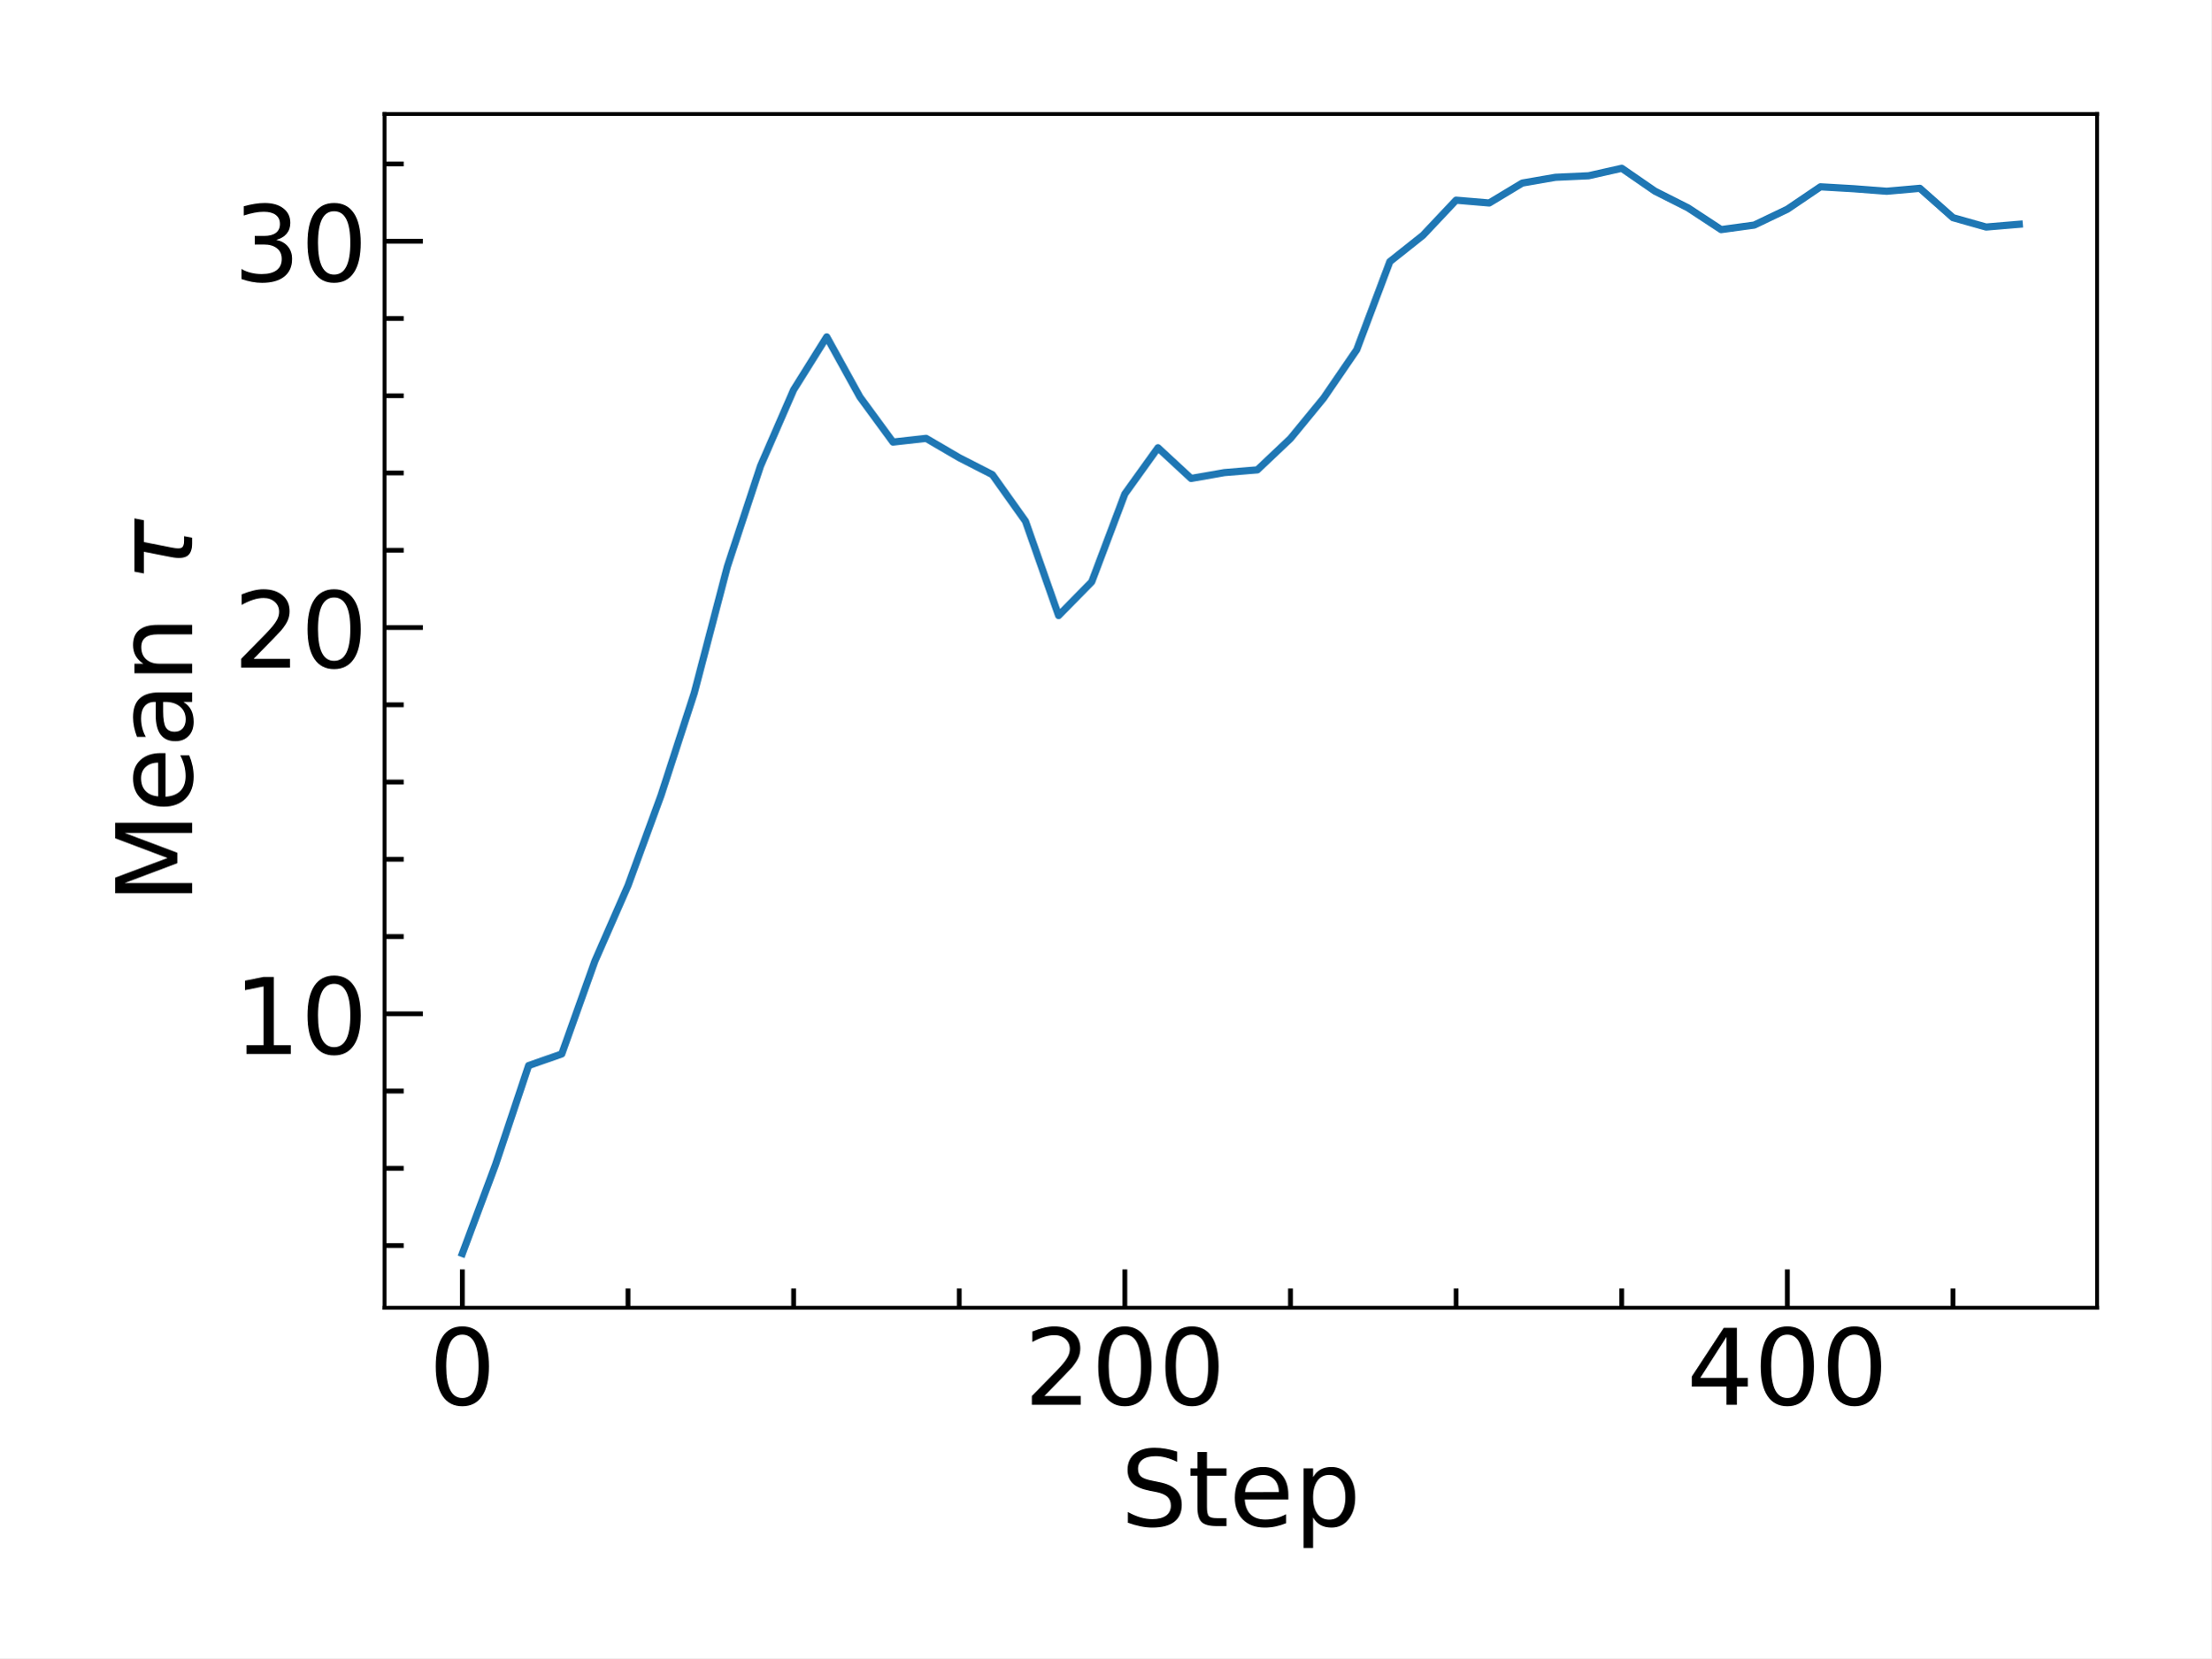
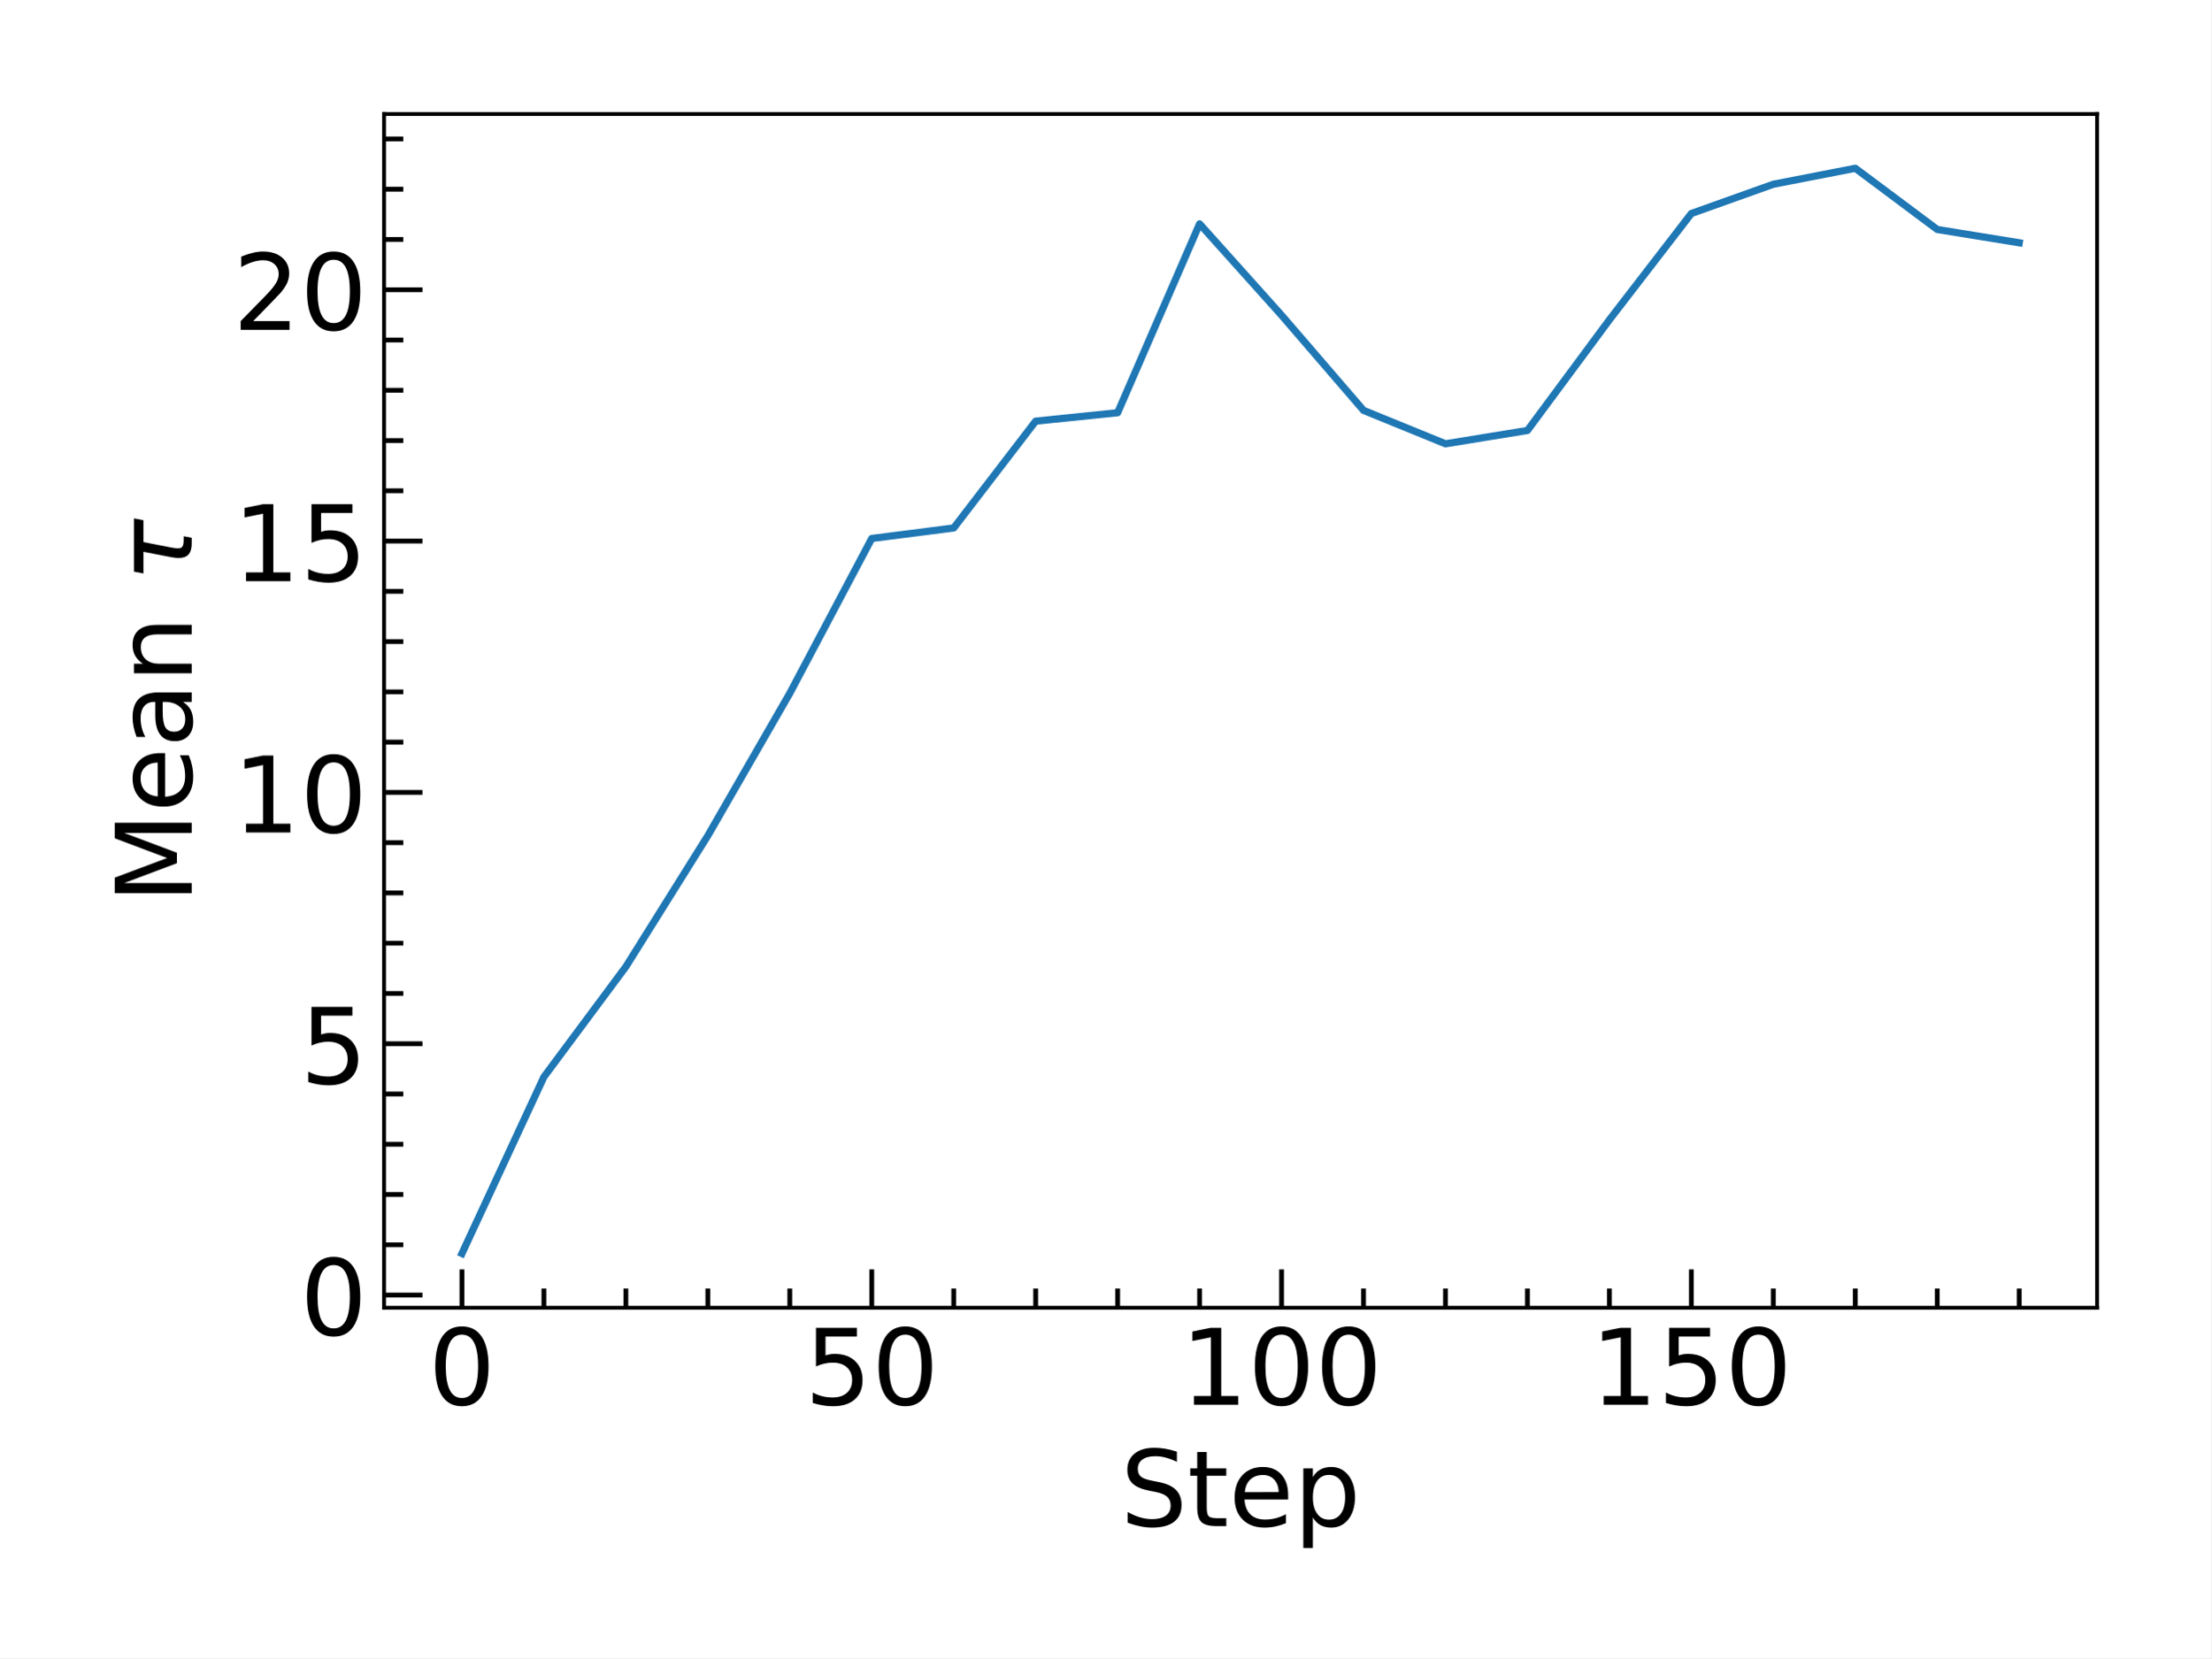
<svg xmlns="http://www.w3.org/2000/svg" xmlns:xlink="http://www.w3.org/1999/xlink" width="460.8pt" height="345.6pt" viewBox="0 0 460.8 345.6" version="1.1">
  <defs>
    <style type="text/css">*{stroke-linejoin: round; stroke-linecap: butt}</style>
  </defs>
  <g id="figure_1">
    <g id="patch_1">
      <path d="M 0 345.6  L 460.8 345.6  L 460.8 0  L 0 0  z " style="fill: #ffffff" />
    </g>
    <g id="axes_1">
      <g id="patch_2">
-         <path d="M 80.13 272.58  L 437.04 272.58  L 437.04 23.76  L 80.13 23.76  z " style="fill: #ffffff" />
+         <path d="M 80.04 272.58  L 437.04 272.58  L 437.04 23.76  L 80.04 23.76  z " style="fill: #ffffff" />
      </g>
      <g id="matplotlib.axis_1">
        <g id="xtick_1">
          <g id="line2d_1">
            <defs>
-               <path id="mbd8b0b3180" d="M 0 0  L 0 -8  " style="stroke: #000000" />
-             </defs>
-             <g>
-               <use xlink:href="#mbd8b0b3180" x="96.353" y="272.58" style="stroke: #000000" />
+               <path id="mc29a8c4763" d="M 0 0  L 0 -8  " style="stroke: #000000" />
+             </defs>
+             <g>
+               <use xlink:href="#mc29a8c4763" x="96.267" y="272.58" style="stroke: #000000" />
            </g>
          </g>
          <g id="text_1">
-             <g transform="translate(89.35443 292.7966) scale(0.22 -0.22)">
+             <g transform="translate(89.26852 292.7966) scale(0.22 -0.22)">
              <defs>
                <path id="DejaVuSans-30" d="M 2034 4250  Q 1547 4250 1301 3770  Q 1056 3291 1056 2328  Q 1056 1369 1301 889  Q 1547 409 2034 409  Q 2525 409 2770 889  Q 3016 1369 3016 2328  Q 3016 3291 2770 3770  Q 2525 4250 2034 4250  z M 2034 4750  Q 2819 4750 3233 4129  Q 3647 3509 3647 2328  Q 3647 1150 3233 529  Q 2819 -91 2034 -91  Q 1250 -91 836 529  Q 422 1150 422 2328  Q 422 3509 836 4129  Q 1250 4750 2034 4750  z " transform="scale(0.015625)" />
              </defs>
              <use xlink:href="#DejaVuSans-30" />
            </g>
          </g>
        </g>
        <g id="xtick_2">
          <g id="line2d_2">
            <g>
-               <use xlink:href="#mbd8b0b3180" x="234.423" y="272.58" style="stroke: #000000" />
+               <use xlink:href="#mc29a8c4763" x="181.674" y="272.58" style="stroke: #000000" />
            </g>
          </g>
          <g id="text_2">
-             <g transform="translate(213.4266 292.7966) scale(0.22 -0.22)">
+             <g transform="translate(167.6765 292.7966) scale(0.22 -0.22)">
+               <defs>
+                 <path id="DejaVuSans-35" d="M 691 4666  L 3169 4666  L 3169 4134  L 1269 4134  L 1269 2991  Q 1406 3038 1543 3061  Q 1681 3084 1819 3084  Q 2600 3084 3056 2656  Q 3513 2228 3513 1497  Q 3513 744 3044 326  Q 2575 -91 1722 -91  Q 1428 -91 1123 -41  Q 819 9 494 109  L 494 744  Q 775 591 1075 516  Q 1375 441 1709 441  Q 2250 441 2565 725  Q 2881 1009 2881 1497  Q 2881 1984 2565 2268  Q 2250 2553 1709 2553  Q 1456 2553 1204 2497  Q 953 2441 691 2322  L 691 4666  z " transform="scale(0.015625)" />
+               </defs>
+               <use xlink:href="#DejaVuSans-35" />
+               <use xlink:href="#DejaVuSans-30" transform="translate(63.62305 0)" />
+             </g>
+           </g>
+         </g>
+         <g id="xtick_3">
+           <g id="line2d_3">
+             <g>
+               <use xlink:href="#mc29a8c4763" x="267.081" y="272.58" style="stroke: #000000" />
+             </g>
+           </g>
+           <g id="text_3">
+             <g transform="translate(246.0844 292.7966) scale(0.22 -0.22)">
+               <defs>
+                 <path id="DejaVuSans-31" d="M 794 531  L 1825 531  L 1825 4091  L 703 3866  L 703 4441  L 1819 4666  L 2450 4666  L 2450 531  L 3481 531  L 3481 0  L 794 0  L 794 531  z " transform="scale(0.015625)" />
+               </defs>
+               <use xlink:href="#DejaVuSans-31" />
+               <use xlink:href="#DejaVuSans-30" transform="translate(63.62305 0)" />
+               <use xlink:href="#DejaVuSans-30" transform="translate(127.2461 0)" />
+             </g>
+           </g>
+         </g>
+         <g id="xtick_4">
+           <g id="line2d_4">
+             <g>
+               <use xlink:href="#mc29a8c4763" x="352.487" y="272.58" style="stroke: #000000" />
+             </g>
+           </g>
+           <g id="text_4">
+             <g transform="translate(331.4911 292.7966) scale(0.22 -0.22)">
+               <use xlink:href="#DejaVuSans-31" />
+               <use xlink:href="#DejaVuSans-35" transform="translate(63.62305 0)" />
+               <use xlink:href="#DejaVuSans-30" transform="translate(127.2461 0)" />
+             </g>
+           </g>
+         </g>
+         <g id="xtick_5">
+           <g id="line2d_5">
+             <defs>
+               <path id="m49ea73eac1" d="M 0 0  L 0 -4  " style="stroke: #000000" />
+             </defs>
+             <g>
+               <use xlink:href="#m49ea73eac1" x="113.349" y="272.58" style="stroke: #000000" />
+             </g>
+           </g>
+         </g>
+         <g id="xtick_6">
+           <g id="line2d_6">
+             <g>
+               <use xlink:href="#m49ea73eac1" x="130.43" y="272.58" style="stroke: #000000" />
+             </g>
+           </g>
+         </g>
+         <g id="xtick_7">
+           <g id="line2d_7">
+             <g>
+               <use xlink:href="#m49ea73eac1" x="147.511" y="272.58" style="stroke: #000000" />
+             </g>
+           </g>
+         </g>
+         <g id="xtick_8">
+           <g id="line2d_8">
+             <g>
+               <use xlink:href="#m49ea73eac1" x="164.593" y="272.58" style="stroke: #000000" />
+             </g>
+           </g>
+         </g>
+         <g id="xtick_9">
+           <g id="line2d_9">
+             <g>
+               <use xlink:href="#m49ea73eac1" x="198.755" y="272.58" style="stroke: #000000" />
+             </g>
+           </g>
+         </g>
+         <g id="xtick_10">
+           <g id="line2d_10">
+             <g>
+               <use xlink:href="#m49ea73eac1" x="215.837" y="272.58" style="stroke: #000000" />
+             </g>
+           </g>
+         </g>
+         <g id="xtick_11">
+           <g id="line2d_11">
+             <g>
+               <use xlink:href="#m49ea73eac1" x="232.918" y="272.58" style="stroke: #000000" />
+             </g>
+           </g>
+         </g>
+         <g id="xtick_12">
+           <g id="line2d_12">
+             <g>
+               <use xlink:href="#m49ea73eac1" x="249.999" y="272.58" style="stroke: #000000" />
+             </g>
+           </g>
+         </g>
+         <g id="xtick_13">
+           <g id="line2d_13">
+             <g>
+               <use xlink:href="#m49ea73eac1" x="284.162" y="272.58" style="stroke: #000000" />
+             </g>
+           </g>
+         </g>
+         <g id="xtick_14">
+           <g id="line2d_14">
+             <g>
+               <use xlink:href="#m49ea73eac1" x="301.243" y="272.58" style="stroke: #000000" />
+             </g>
+           </g>
+         </g>
+         <g id="xtick_15">
+           <g id="line2d_15">
+             <g>
+               <use xlink:href="#m49ea73eac1" x="318.325" y="272.58" style="stroke: #000000" />
+             </g>
+           </g>
+         </g>
+         <g id="xtick_16">
+           <g id="line2d_16">
+             <g>
+               <use xlink:href="#m49ea73eac1" x="335.406" y="272.58" style="stroke: #000000" />
+             </g>
+           </g>
+         </g>
+         <g id="xtick_17">
+           <g id="line2d_17">
+             <g>
+               <use xlink:href="#m49ea73eac1" x="369.569" y="272.58" style="stroke: #000000" />
+             </g>
+           </g>
+         </g>
+         <g id="xtick_18">
+           <g id="line2d_18">
+             <g>
+               <use xlink:href="#m49ea73eac1" x="386.65" y="272.58" style="stroke: #000000" />
+             </g>
+           </g>
+         </g>
+         <g id="xtick_19">
+           <g id="line2d_19">
+             <g>
+               <use xlink:href="#m49ea73eac1" x="403.731" y="272.58" style="stroke: #000000" />
+             </g>
+           </g>
+         </g>
+         <g id="xtick_20">
+           <g id="line2d_20">
+             <g>
+               <use xlink:href="#m49ea73eac1" x="420.813" y="272.58" style="stroke: #000000" />
+             </g>
+           </g>
+         </g>
+         <g id="text_5">
+           <g transform="translate(233.4927 318.0884) scale(0.22 -0.22)">
+             <defs>
+               <path id="DejaVuSans-53" d="M 3425 4513  L 3425 3897  Q 3066 4069 2747 4153  Q 2428 4238 2131 4238  Q 1616 4238 1336 4038  Q 1056 3838 1056 3469  Q 1056 3159 1242 3001  Q 1428 2844 1947 2747  L 2328 2669  Q 3034 2534 3370 2195  Q 3706 1856 3706 1288  Q 3706 609 3251 259  Q 2797 -91 1919 -91  Q 1588 -91 1214 -16  Q 841 59 441 206  L 441 856  Q 825 641 1194 531  Q 1563 422 1919 422  Q 2459 422 2753 634  Q 3047 847 3047 1241  Q 3047 1584 2836 1778  Q 2625 1972 2144 2069  L 1759 2144  Q 1053 2284 737 2584  Q 422 2884 422 3419  Q 422 4038 858 4394  Q 1294 4750 2059 4750  Q 2388 4750 2728 4690  Q 3069 4631 3425 4513  z " transform="scale(0.015625)" />
+               <path id="DejaVuSans-74" d="M 1172 4494  L 1172 3500  L 2356 3500  L 2356 3053  L 1172 3053  L 1172 1153  Q 1172 725 1289 603  Q 1406 481 1766 481  L 2356 481  L 2356 0  L 1766 0  Q 1100 0 847 248  Q 594 497 594 1153  L 594 3053  L 172 3053  L 172 3500  L 594 3500  L 594 4494  L 1172 4494  z " transform="scale(0.015625)" />
+               <path id="DejaVuSans-65" d="M 3597 1894  L 3597 1613  L 953 1613  Q 991 1019 1311 708  Q 1631 397 2203 397  Q 2534 397 2845 478  Q 3156 559 3463 722  L 3463 178  Q 3153 47 2828 -22  Q 2503 -91 2169 -91  Q 1331 -91 842 396  Q 353 884 353 1716  Q 353 2575 817 3079  Q 1281 3584 2069 3584  Q 2775 3584 3186 3129  Q 3597 2675 3597 1894  z M 3022 2063  Q 3016 2534 2758 2815  Q 2500 3097 2075 3097  Q 1594 3097 1305 2825  Q 1016 2553 972 2059  L 3022 2063  z " transform="scale(0.015625)" />
+               <path id="DejaVuSans-70" d="M 1159 525  L 1159 -1331  L 581 -1331  L 581 3500  L 1159 3500  L 1159 2969  Q 1341 3281 1617 3432  Q 1894 3584 2278 3584  Q 2916 3584 3314 3078  Q 3713 2572 3713 1747  Q 3713 922 3314 415  Q 2916 -91 2278 -91  Q 1894 -91 1617 61  Q 1341 213 1159 525  z M 3116 1747  Q 3116 2381 2855 2742  Q 2594 3103 2138 3103  Q 1681 3103 1420 2742  Q 1159 2381 1159 1747  Q 1159 1113 1420 752  Q 1681 391 2138 391  Q 2594 391 2855 752  Q 3116 1113 3116 1747  z " transform="scale(0.015625)" />
+             </defs>
+             <use xlink:href="#DejaVuSans-53" />
+             <use xlink:href="#DejaVuSans-74" transform="translate(63.47656 0)" />
+             <use xlink:href="#DejaVuSans-65" transform="translate(102.6855 0)" />
+             <use xlink:href="#DejaVuSans-70" transform="translate(164.209 0)" />
+           </g>
+         </g>
+       </g>
+       <g id="matplotlib.axis_2">
+         <g id="ytick_1">
+           <g id="line2d_21">
+             <defs>
+               <path id="m4aa48c8065" d="M 0 0  L 8 0  " style="stroke: #000000" />
+             </defs>
+             <g>
+               <use xlink:href="#m4aa48c8065" x="80.04" y="269.932" style="stroke: #000000" />
+             </g>
+           </g>
+           <g id="text_6">
+             <g transform="translate(62.5425 278.2899) scale(0.22 -0.22)">
+               <use xlink:href="#DejaVuSans-30" />
+             </g>
+           </g>
+         </g>
+         <g id="ytick_2">
+           <g id="line2d_22">
+             <g>
+               <use xlink:href="#m4aa48c8065" x="80.04" y="217.545" style="stroke: #000000" />
+             </g>
+           </g>
+           <g id="text_7">
+             <g transform="translate(62.5425 225.9034) scale(0.22 -0.22)">
+               <use xlink:href="#DejaVuSans-35" />
+             </g>
+           </g>
+         </g>
+         <g id="ytick_3">
+           <g id="line2d_23">
+             <g>
+               <use xlink:href="#m4aa48c8065" x="80.04" y="165.159" style="stroke: #000000" />
+             </g>
+           </g>
+           <g id="text_8">
+             <g transform="translate(48.545 173.5169) scale(0.22 -0.22)">
+               <use xlink:href="#DejaVuSans-31" />
+               <use xlink:href="#DejaVuSans-30" transform="translate(63.62305 0)" />
+             </g>
+           </g>
+         </g>
+         <g id="ytick_4">
+           <g id="line2d_24">
+             <g>
+               <use xlink:href="#m4aa48c8065" x="80.04" y="112.772" style="stroke: #000000" />
+             </g>
+           </g>
+           <g id="text_9">
+             <g transform="translate(48.545 121.1305) scale(0.22 -0.22)">
+               <use xlink:href="#DejaVuSans-31" />
+               <use xlink:href="#DejaVuSans-35" transform="translate(63.62305 0)" />
+             </g>
+           </g>
+         </g>
+         <g id="ytick_5">
+           <g id="line2d_25">
+             <g>
+               <use xlink:href="#m4aa48c8065" x="80.04" y="60.386" style="stroke: #000000" />
+             </g>
+           </g>
+           <g id="text_10">
+             <g transform="translate(48.545 68.744) scale(0.22 -0.22)">
              <defs>
                <path id="DejaVuSans-32" d="M 1228 531  L 3431 531  L 3431 0  L 469 0  L 469 531  Q 828 903 1448 1529  Q 2069 2156 2228 2338  Q 2531 2678 2651 2914  Q 2772 3150 2772 3378  Q 2772 3750 2511 3984  Q 2250 4219 1831 4219  Q 1534 4219 1204 4116  Q 875 4013 500 3803  L 500 4441  Q 881 4594 1212 4672  Q 1544 4750 1819 4750  Q 2544 4750 2975 4387  Q 3406 4025 3406 3419  Q 3406 3131 3298 2873  Q 3191 2616 2906 2266  Q 2828 2175 2409 1742  Q 1991 1309 1228 531  z " transform="scale(0.015625)" />
              </defs>
              <use xlink:href="#DejaVuSans-32" />
-               <use xlink:href="#DejaVuSans-30" x="63.623" />
-               <use xlink:href="#DejaVuSans-30" x="127.246" />
-             </g>
-           </g>
-         </g>
-         <g id="xtick_3">
-           <g id="line2d_3">
-             <g>
-               <use xlink:href="#mbd8b0b3180" x="372.492" y="272.58" style="stroke: #000000" />
-             </g>
-           </g>
-           <g id="text_3">
-             <g transform="translate(351.4962 292.7966) scale(0.22 -0.22)">
-               <defs>
-                 <path id="DejaVuSans-34" d="M 2419 4116  L 825 1625  L 2419 1625  L 2419 4116  z M 2253 4666  L 3047 4666  L 3047 1625  L 3713 1625  L 3713 1100  L 3047 1100  L 3047 0  L 2419 0  L 2419 1100  L 313 1100  L 313 1709  L 2253 4666  z " transform="scale(0.015625)" />
-               </defs>
-               <use xlink:href="#DejaVuSans-34" />
-               <use xlink:href="#DejaVuSans-30" x="63.623" />
-               <use xlink:href="#DejaVuSans-30" x="127.246" />
-             </g>
-           </g>
-         </g>
-         <g id="xtick_4">
-           <g id="line2d_4">
-             <defs>
-               <path id="mefd71e04bb" d="M 0 0  L 0 -4  " style="stroke: #000000" />
-             </defs>
-             <g>
-               <use xlink:href="#mefd71e04bb" x="130.871" y="272.58" style="stroke: #000000" />
-             </g>
-           </g>
-         </g>
-         <g id="xtick_5">
-           <g id="line2d_5">
-             <g>
-               <use xlink:href="#mefd71e04bb" x="165.388" y="272.58" style="stroke: #000000" />
-             </g>
-           </g>
-         </g>
-         <g id="xtick_6">
-           <g id="line2d_6">
-             <g>
-               <use xlink:href="#mefd71e04bb" x="199.905" y="272.58" style="stroke: #000000" />
-             </g>
-           </g>
-         </g>
-         <g id="xtick_7">
-           <g id="line2d_7">
-             <g>
-               <use xlink:href="#mefd71e04bb" x="268.94" y="272.58" style="stroke: #000000" />
-             </g>
-           </g>
-         </g>
-         <g id="xtick_8">
-           <g id="line2d_8">
-             <g>
-               <use xlink:href="#mefd71e04bb" x="303.458" y="272.58" style="stroke: #000000" />
-             </g>
-           </g>
-         </g>
-         <g id="xtick_9">
-           <g id="line2d_9">
-             <g>
-               <use xlink:href="#mefd71e04bb" x="337.975" y="272.58" style="stroke: #000000" />
-             </g>
-           </g>
-         </g>
-         <g id="xtick_10">
-           <g id="line2d_10">
-             <g>
-               <use xlink:href="#mefd71e04bb" x="407.01" y="272.58" style="stroke: #000000" />
-             </g>
-           </g>
-         </g>
-         <g id="text_4">
-           <g transform="translate(233.5377 318.0884) scale(0.22 -0.22)">
-             <defs>
-               <path id="DejaVuSans-53" d="M 3425 4513  L 3425 3897  Q 3066 4069 2747 4153  Q 2428 4238 2131 4238  Q 1616 4238 1336 4038  Q 1056 3838 1056 3469  Q 1056 3159 1242 3001  Q 1428 2844 1947 2747  L 2328 2669  Q 3034 2534 3370 2195  Q 3706 1856 3706 1288  Q 3706 609 3251 259  Q 2797 -91 1919 -91  Q 1588 -91 1214 -16  Q 841 59 441 206  L 441 856  Q 825 641 1194 531  Q 1563 422 1919 422  Q 2459 422 2753 634  Q 3047 847 3047 1241  Q 3047 1584 2836 1778  Q 2625 1972 2144 2069  L 1759 2144  Q 1053 2284 737 2584  Q 422 2884 422 3419  Q 422 4038 858 4394  Q 1294 4750 2059 4750  Q 2388 4750 2728 4690  Q 3069 4631 3425 4513  z " transform="scale(0.015625)" />
-               <path id="DejaVuSans-74" d="M 1172 4494  L 1172 3500  L 2356 3500  L 2356 3053  L 1172 3053  L 1172 1153  Q 1172 725 1289 603  Q 1406 481 1766 481  L 2356 481  L 2356 0  L 1766 0  Q 1100 0 847 248  Q 594 497 594 1153  L 594 3053  L 172 3053  L 172 3500  L 594 3500  L 594 4494  L 1172 4494  z " transform="scale(0.015625)" />
-               <path id="DejaVuSans-65" d="M 3597 1894  L 3597 1613  L 953 1613  Q 991 1019 1311 708  Q 1631 397 2203 397  Q 2534 397 2845 478  Q 3156 559 3463 722  L 3463 178  Q 3153 47 2828 -22  Q 2503 -91 2169 -91  Q 1331 -91 842 396  Q 353 884 353 1716  Q 353 2575 817 3079  Q 1281 3584 2069 3584  Q 2775 3584 3186 3129  Q 3597 2675 3597 1894  z M 3022 2063  Q 3016 2534 2758 2815  Q 2500 3097 2075 3097  Q 1594 3097 1305 2825  Q 1016 2553 972 2059  L 3022 2063  z " transform="scale(0.015625)" />
-               <path id="DejaVuSans-70" d="M 1159 525  L 1159 -1331  L 581 -1331  L 581 3500  L 1159 3500  L 1159 2969  Q 1341 3281 1617 3432  Q 1894 3584 2278 3584  Q 2916 3584 3314 3078  Q 3713 2572 3713 1747  Q 3713 922 3314 415  Q 2916 -91 2278 -91  Q 1894 -91 1617 61  Q 1341 213 1159 525  z M 3116 1747  Q 3116 2381 2855 2742  Q 2594 3103 2138 3103  Q 1681 3103 1420 2742  Q 1159 2381 1159 1747  Q 1159 1113 1420 752  Q 1681 391 2138 391  Q 2594 391 2855 752  Q 3116 1113 3116 1747  z " transform="scale(0.015625)" />
-             </defs>
-             <use xlink:href="#DejaVuSans-53" />
-             <use xlink:href="#DejaVuSans-74" x="63.477" />
-             <use xlink:href="#DejaVuSans-65" x="102.686" />
-             <use xlink:href="#DejaVuSans-70" x="164.209" />
-           </g>
-         </g>
-       </g>
-       <g id="matplotlib.axis_2">
-         <g id="ytick_1">
-           <g id="line2d_11">
-             <defs>
-               <path id="m0166914a1c" d="M 0 0  L 8 0  " style="stroke: #000000" />
-             </defs>
-             <g>
-               <use xlink:href="#m0166914a1c" x="80.13" y="211.311" style="stroke: #000000" />
-             </g>
-           </g>
-           <g id="text_5">
-             <g transform="translate(48.635 219.6688) scale(0.22 -0.22)">
-               <defs>
-                 <path id="DejaVuSans-31" d="M 794 531  L 1825 531  L 1825 4091  L 703 3866  L 703 4441  L 1819 4666  L 2450 4666  L 2450 531  L 3481 531  L 3481 0  L 794 0  L 794 531  z " transform="scale(0.015625)" />
-               </defs>
-               <use xlink:href="#DejaVuSans-31" />
-               <use xlink:href="#DejaVuSans-30" x="63.623" />
-             </g>
-           </g>
-         </g>
-         <g id="ytick_2">
-           <g id="line2d_12">
-             <g>
-               <use xlink:href="#m0166914a1c" x="80.13" y="130.792" style="stroke: #000000" />
-             </g>
-           </g>
-           <g id="text_6">
-             <g transform="translate(48.635 139.1501) scale(0.22 -0.22)">
-               <use xlink:href="#DejaVuSans-32" />
-               <use xlink:href="#DejaVuSans-30" x="63.623" />
-             </g>
-           </g>
-         </g>
-         <g id="ytick_3">
-           <g id="line2d_13">
-             <g>
-               <use xlink:href="#m0166914a1c" x="80.13" y="50.273" style="stroke: #000000" />
-             </g>
-           </g>
-           <g id="text_7">
-             <g transform="translate(48.635 58.63126) scale(0.22 -0.22)">
-               <defs>
-                 <path id="DejaVuSans-33" d="M 2597 2516  Q 3050 2419 3304 2112  Q 3559 1806 3559 1356  Q 3559 666 3084 287  Q 2609 -91 1734 -91  Q 1441 -91 1130 -33  Q 819 25 488 141  L 488 750  Q 750 597 1062 519  Q 1375 441 1716 441  Q 2309 441 2620 675  Q 2931 909 2931 1356  Q 2931 1769 2642 2001  Q 2353 2234 1838 2234  L 1294 2234  L 1294 2753  L 1863 2753  Q 2328 2753 2575 2939  Q 2822 3125 2822 3475  Q 2822 3834 2567 4026  Q 2313 4219 1838 4219  Q 1578 4219 1281 4162  Q 984 4106 628 3988  L 628 4550  Q 988 4650 1302 4700  Q 1616 4750 1894 4750  Q 2613 4750 3031 4423  Q 3450 4097 3450 3541  Q 3450 3153 3228 2886  Q 3006 2619 2597 2516  z " transform="scale(0.015625)" />
-               </defs>
-               <use xlink:href="#DejaVuSans-33" />
-               <use xlink:href="#DejaVuSans-30" x="63.623" />
-             </g>
-           </g>
-         </g>
-         <g id="ytick_4">
-           <g id="line2d_14">
-             <defs>
-               <path id="mf5c0036eca" d="M 0 0  L 4 0  " style="stroke: #000000" />
-             </defs>
-             <g>
-               <use xlink:href="#mf5c0036eca" x="80.13" y="259.622" style="stroke: #000000" />
-             </g>
-           </g>
-         </g>
-         <g id="ytick_5">
-           <g id="line2d_15">
-             <g>
-               <use xlink:href="#mf5c0036eca" x="80.13" y="243.518" style="stroke: #000000" />
+               <use xlink:href="#DejaVuSans-30" transform="translate(63.62305 0)" />
            </g>
          </g>
        </g>
        <g id="ytick_6">
-           <g id="line2d_16">
-             <g>
-               <use xlink:href="#mf5c0036eca" x="80.13" y="227.414" style="stroke: #000000" />
+           <g id="line2d_26">
+             <defs>
+               <path id="ma3ddfbdf56" d="M 0 0  L 4 0  " style="stroke: #000000" />
+             </defs>
+             <g>
+               <use xlink:href="#ma3ddfbdf56" x="80.04" y="259.454" style="stroke: #000000" />
            </g>
          </g>
        </g>
        <g id="ytick_7">
-           <g id="line2d_17">
-             <g>
-               <use xlink:href="#mf5c0036eca" x="80.13" y="195.207" style="stroke: #000000" />
+           <g id="line2d_27">
+             <g>
+               <use xlink:href="#ma3ddfbdf56" x="80.04" y="248.977" style="stroke: #000000" />
            </g>
          </g>
        </g>
        <g id="ytick_8">
-           <g id="line2d_18">
-             <g>
-               <use xlink:href="#mf5c0036eca" x="80.13" y="179.103" style="stroke: #000000" />
+           <g id="line2d_28">
+             <g>
+               <use xlink:href="#ma3ddfbdf56" x="80.04" y="238.5" style="stroke: #000000" />
            </g>
          </g>
        </g>
        <g id="ytick_9">
-           <g id="line2d_19">
-             <g>
-               <use xlink:href="#mf5c0036eca" x="80.13" y="162.999" style="stroke: #000000" />
+           <g id="line2d_29">
+             <g>
+               <use xlink:href="#ma3ddfbdf56" x="80.04" y="228.022" style="stroke: #000000" />
            </g>
          </g>
        </g>
        <g id="ytick_10">
-           <g id="line2d_20">
-             <g>
-               <use xlink:href="#mf5c0036eca" x="80.13" y="146.896" style="stroke: #000000" />
+           <g id="line2d_30">
+             <g>
+               <use xlink:href="#ma3ddfbdf56" x="80.04" y="207.068" style="stroke: #000000" />
            </g>
          </g>
        </g>
        <g id="ytick_11">
-           <g id="line2d_21">
-             <g>
-               <use xlink:href="#mf5c0036eca" x="80.13" y="114.688" style="stroke: #000000" />
+           <g id="line2d_31">
+             <g>
+               <use xlink:href="#ma3ddfbdf56" x="80.04" y="196.591" style="stroke: #000000" />
            </g>
          </g>
        </g>
        <g id="ytick_12">
-           <g id="line2d_22">
-             <g>
-               <use xlink:href="#mf5c0036eca" x="80.13" y="98.584" style="stroke: #000000" />
+           <g id="line2d_32">
+             <g>
+               <use xlink:href="#ma3ddfbdf56" x="80.04" y="186.113" style="stroke: #000000" />
            </g>
          </g>
        </g>
        <g id="ytick_13">
-           <g id="line2d_23">
-             <g>
-               <use xlink:href="#mf5c0036eca" x="80.13" y="82.48" style="stroke: #000000" />
+           <g id="line2d_33">
+             <g>
+               <use xlink:href="#ma3ddfbdf56" x="80.04" y="175.636" style="stroke: #000000" />
            </g>
          </g>
        </g>
        <g id="ytick_14">
-           <g id="line2d_24">
-             <g>
-               <use xlink:href="#mf5c0036eca" x="80.13" y="66.377" style="stroke: #000000" />
+           <g id="line2d_34">
+             <g>
+               <use xlink:href="#ma3ddfbdf56" x="80.04" y="154.681" style="stroke: #000000" />
            </g>
          </g>
        </g>
        <g id="ytick_15">
-           <g id="line2d_25">
-             <g>
-               <use xlink:href="#mf5c0036eca" x="80.13" y="34.169" style="stroke: #000000" />
-             </g>
-           </g>
-         </g>
-         <g id="text_8">
-           <g transform="translate(40.05969 188.32) rotate(-90) scale(0.22 -0.22)">
+           <g id="line2d_35">
+             <g>
+               <use xlink:href="#ma3ddfbdf56" x="80.04" y="144.204" style="stroke: #000000" />
+             </g>
+           </g>
+         </g>
+         <g id="ytick_16">
+           <g id="line2d_36">
+             <g>
+               <use xlink:href="#ma3ddfbdf56" x="80.04" y="133.727" style="stroke: #000000" />
+             </g>
+           </g>
+         </g>
+         <g id="ytick_17">
+           <g id="line2d_37">
+             <g>
+               <use xlink:href="#ma3ddfbdf56" x="80.04" y="123.249" style="stroke: #000000" />
+             </g>
+           </g>
+         </g>
+         <g id="ytick_18">
+           <g id="line2d_38">
+             <g>
+               <use xlink:href="#ma3ddfbdf56" x="80.04" y="102.295" style="stroke: #000000" />
+             </g>
+           </g>
+         </g>
+         <g id="ytick_19">
+           <g id="line2d_39">
+             <g>
+               <use xlink:href="#ma3ddfbdf56" x="80.04" y="91.818" style="stroke: #000000" />
+             </g>
+           </g>
+         </g>
+         <g id="ytick_20">
+           <g id="line2d_40">
+             <g>
+               <use xlink:href="#ma3ddfbdf56" x="80.04" y="81.34" style="stroke: #000000" />
+             </g>
+           </g>
+         </g>
+         <g id="ytick_21">
+           <g id="line2d_41">
+             <g>
+               <use xlink:href="#ma3ddfbdf56" x="80.04" y="70.863" style="stroke: #000000" />
+             </g>
+           </g>
+         </g>
+         <g id="ytick_22">
+           <g id="line2d_42">
+             <g>
+               <use xlink:href="#ma3ddfbdf56" x="80.04" y="49.908" style="stroke: #000000" />
+             </g>
+           </g>
+         </g>
+         <g id="ytick_23">
+           <g id="line2d_43">
+             <g>
+               <use xlink:href="#ma3ddfbdf56" x="80.04" y="39.431" style="stroke: #000000" />
+             </g>
+           </g>
+         </g>
+         <g id="ytick_24">
+           <g id="line2d_44">
+             <g>
+               <use xlink:href="#ma3ddfbdf56" x="80.04" y="28.954" style="stroke: #000000" />
+             </g>
+           </g>
+         </g>
+         <g id="text_11">
+           <g transform="translate(39.96969 188.32) rotate(-90) scale(0.22 -0.22)">
            <defs>
              <path id="DejaVuSans-4d" d="M 628 4666  L 1569 4666  L 2759 1491  L 3956 4666  L 4897 4666  L 4897 0  L 4281 0  L 4281 4097  L 3078 897  L 2444 897  L 1241 4097  L 1241 0  L 628 0  L 628 4666  z " transform="scale(0.015625)" />
              <path id="DejaVuSans-61" d="M 2194 1759  Q 1497 1759 1228 1600  Q 959 1441 959 1056  Q 959 750 1161 570  Q 1363 391 1709 391  Q 2188 391 2477 730  Q 2766 1069 2766 1631  L 2766 1759  L 2194 1759  z M 3341 1997  L 3341 0  L 2766 0  L 2766 531  Q 2569 213 2275 61  Q 1981 -91 1556 -91  Q 1019 -91 701 211  Q 384 513 384 1019  Q 384 1609 779 1909  Q 1175 2209 1959 2209  L 2766 2209  L 2766 2266  Q 2766 2663 2505 2880  Q 2244 3097 1772 3097  Q 1472 3097 1187 3025  Q 903 2953 641 2809  L 641 3341  Q 956 3463 1253 3523  Q 1550 3584 1831 3584  Q 2591 3584 2966 3190  Q 3341 2797 3341 1997  z " transform="scale(0.015625)" />
              <path id="DejaVuSans-6e" d="M 3513 2113  L 3513 0  L 2938 0  L 2938 2094  Q 2938 2591 2744 2837  Q 2550 3084 2163 3084  Q 1697 3084 1428 2787  Q 1159 2491 1159 1978  L 1159 0  L 581 0  L 581 3500  L 1159 3500  L 1159 2956  Q 1366 3272 1645 3428  Q 1925 3584 2291 3584  Q 2894 3584 3203 3211  Q 3513 2838 3513 2113  z " transform="scale(0.015625)" />
              <path id="DejaVuSans-20" transform="scale(0.015625)" />
              <path id="DejaVuSans-Oblique-3c4" d="M 2103 638  Q 2188 488 2525 488  L 2800 488  L 2706 0  L 2363 0  Q 1800 0 1600 300  Q 1403 606 1534 1269  L 1856 2925  L 541 2925  L 653 3500  L 3881 3500  L 3769 2925  L 2444 2925  L 2113 1234  Q 2025 781 2103 638  z " transform="scale(0.015625)" />
            </defs>
            <use xlink:href="#DejaVuSans-4d" transform="translate(0 0.09375)" />
            <use xlink:href="#DejaVuSans-65" transform="translate(86.2793 0.09375)" />
            <use xlink:href="#DejaVuSans-61" transform="translate(147.8027 0.09375)" />
            <use xlink:href="#DejaVuSans-6e" transform="translate(209.082 0.09375)" />
            <use xlink:href="#DejaVuSans-20" transform="translate(272.4609 0.09375)" />
            <use xlink:href="#DejaVuSans-Oblique-3c4" transform="translate(304.248 0.09375)" />
          </g>
        </g>
      </g>
-       <g id="line2d_26">
-         <path d="M 96.353 261.27  L 103.257 242.768  L 110.16 222.095  L 117.064 219.683  L 123.967 200.335  L 130.871 184.582  L 137.774 165.725  L 144.678 144.456  L 151.581 118.08  L 158.485 97.136  L 165.388 81.255  L 172.291 70.214  L 179.195 82.722  L 186.098 92.143  L 193.002 91.367  L 199.905 95.399  L 206.809 98.928  L 213.712 108.634  L 220.616 128.299  L 227.519 121.268  L 234.423 102.943  L 241.326 93.327  L 248.23 99.722  L 255.133 98.507  L 262.037 97.933  L 268.94 91.398  L 275.844 82.985  L 282.747 72.898  L 289.651 54.527  L 296.554 49.043  L 303.458 41.717  L 310.361 42.305  L 317.265 38.146  L 324.168 36.949  L 331.072 36.629  L 337.975 35.07  L 344.879 39.83  L 351.782 43.316  L 358.685 47.851  L 365.589 46.908  L 372.492 43.604  L 379.396 38.929  L 386.299 39.332  L 393.203 39.858  L 400.106 39.247  L 407.01 45.367  L 413.913 47.32  L 420.817 46.736  " clip-path="url(#pdb58d2f2f1)" style="fill: none; stroke: #1f77b4; stroke-width: 1.5; stroke-linecap: square" />
+       <g id="line2d_45">
+         <path d="M 96.267 261.27  L 113.349 224.464  L 130.43 201.489  L 147.511 174.18  L 164.593 144.498  L 181.674 112.233  L 198.755 110.045  L 215.837 87.779  L 232.918 86.025  L 249.999 46.658  L 267.081 65.705  L 284.162 85.53  L 301.243 92.499  L 318.325 89.718  L 335.406 66.657  L 352.487 44.499  L 369.569 38.398  L 386.65 35.07  L 403.731 47.827  L 420.813 50.6  " clip-path="url(#pc4f00d595d)" style="fill: none; stroke: #1f77b4; stroke-width: 1.5; stroke-linecap: square" />
      </g>
      <g id="patch_3">
-         <path d="M 80.13 272.58  L 80.13 23.76  " style="fill: none; stroke: #000000; stroke-width: 0.8; stroke-linejoin: miter; stroke-linecap: square" />
+         <path d="M 80.04 272.58  L 80.04 23.76  " style="fill: none; stroke: #000000; stroke-width: 0.8; stroke-linejoin: miter; stroke-linecap: square" />
      </g>
      <g id="patch_4">
        <path d="M 437.04 272.58  L 437.04 23.76  " style="fill: none; stroke: #000000; stroke-width: 0.8; stroke-linejoin: miter; stroke-linecap: square" />
      </g>
      <g id="patch_5">
-         <path d="M 80.13 272.58  L 437.04 272.58  " style="fill: none; stroke: #000000; stroke-width: 0.8; stroke-linejoin: miter; stroke-linecap: square" />
+         <path d="M 80.04 272.58  L 437.04 272.58  " style="fill: none; stroke: #000000; stroke-width: 0.8; stroke-linejoin: miter; stroke-linecap: square" />
      </g>
      <g id="patch_6">
-         <path d="M 80.13 23.76  L 437.04 23.76  " style="fill: none; stroke: #000000; stroke-width: 0.8; stroke-linejoin: miter; stroke-linecap: square" />
+         <path d="M 80.04 23.76  L 437.04 23.76  " style="fill: none; stroke: #000000; stroke-width: 0.8; stroke-linejoin: miter; stroke-linecap: square" />
      </g>
    </g>
  </g>
  <defs>
-     <clipPath id="pdb58d2f2f1">
-       <rect x="80.13" y="23.76" width="356.91" height="248.82" />
+     <clipPath id="pc4f00d595d">
+       <rect x="80.04" y="23.76" width="357" height="248.82" />
    </clipPath>
  </defs>
</svg>
